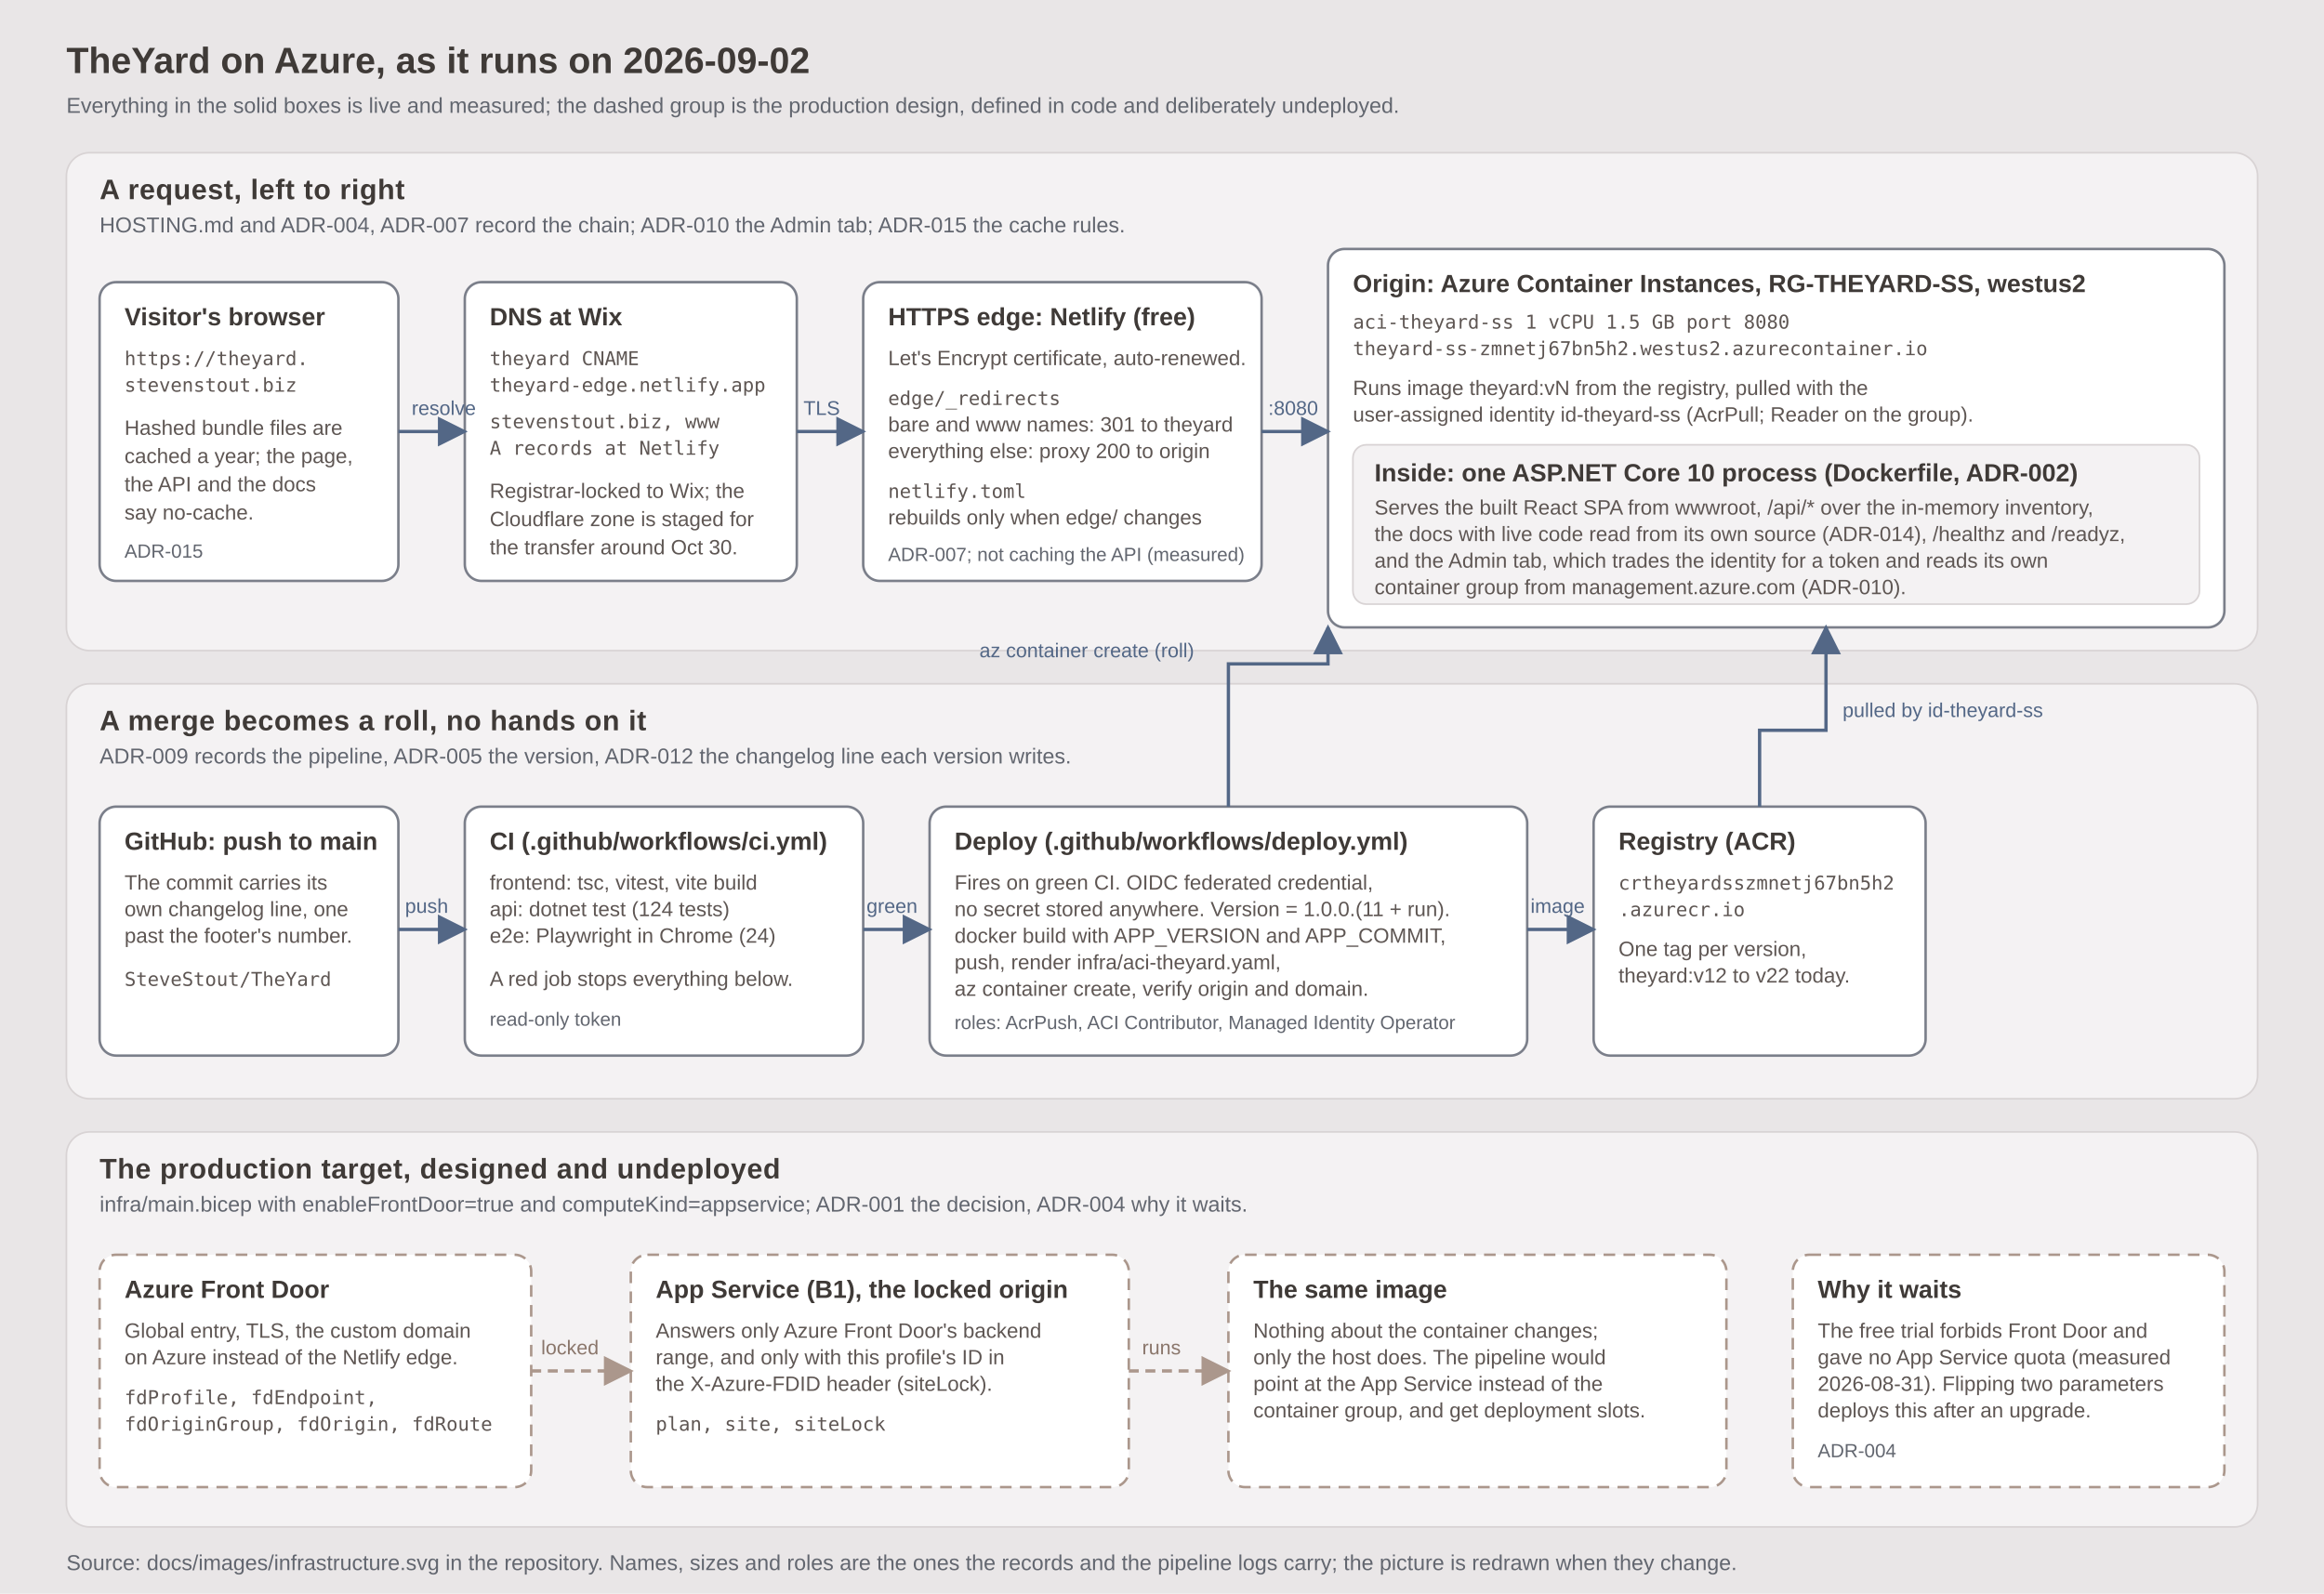
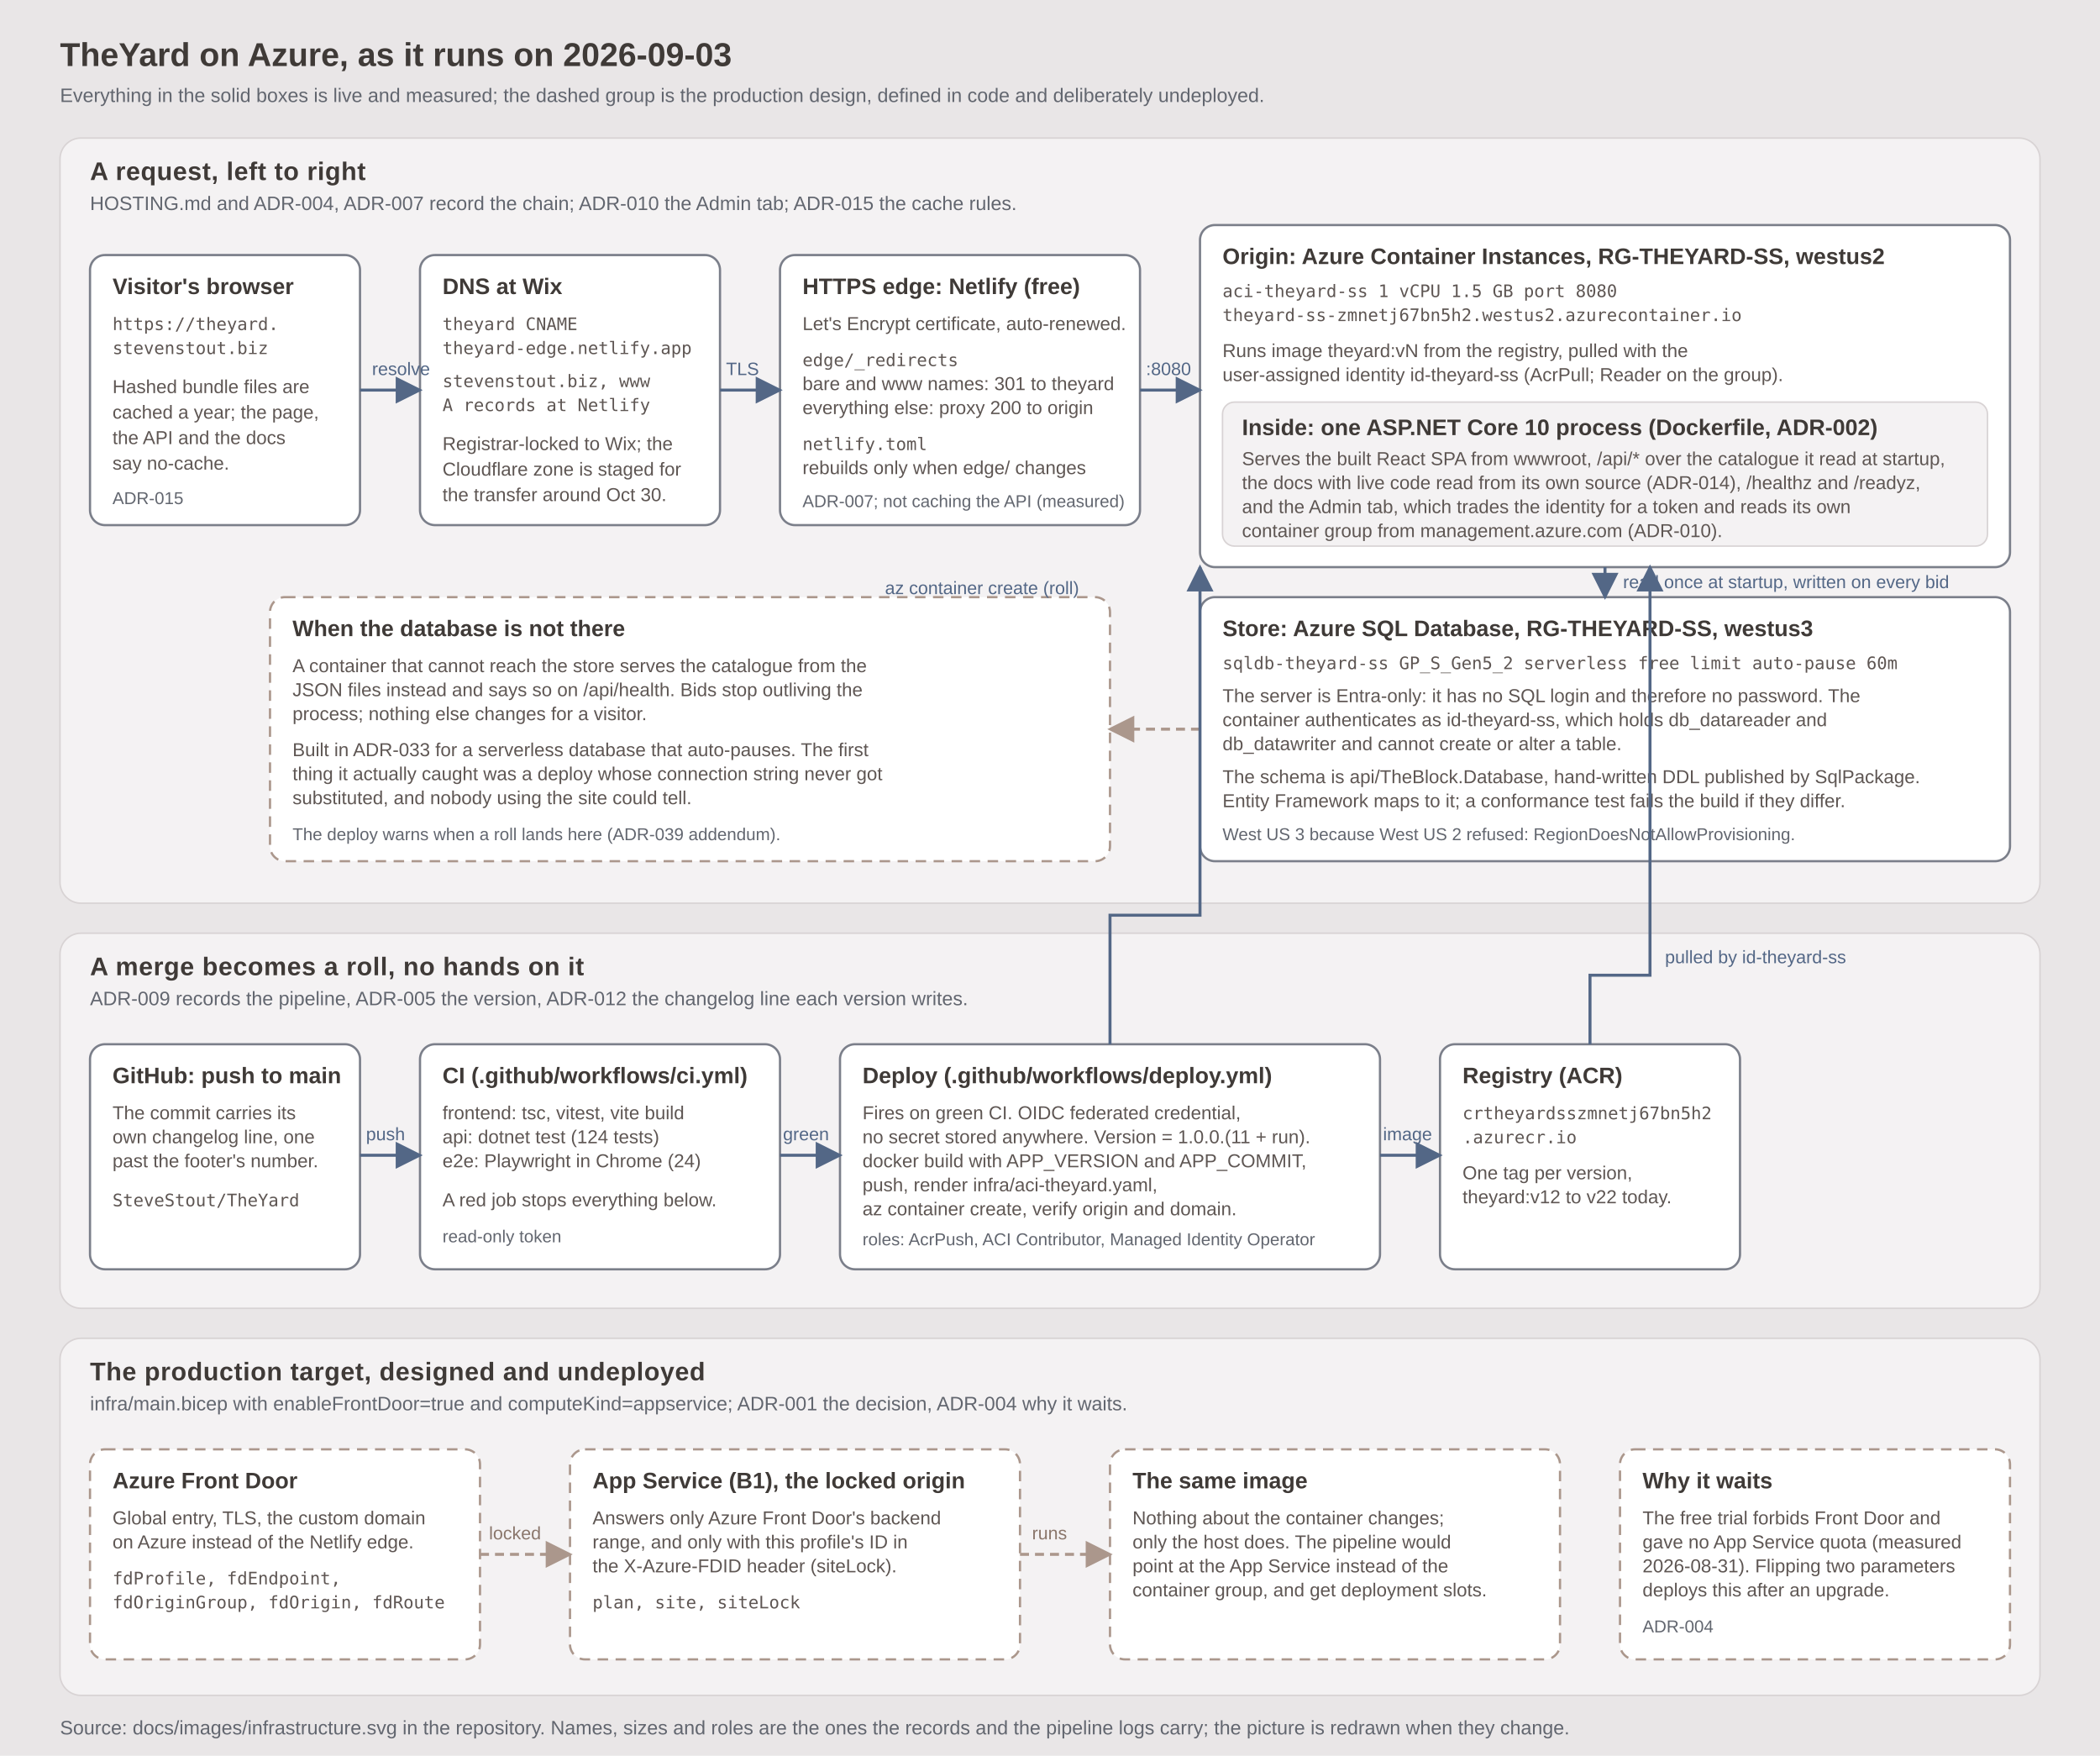
- <svg xmlns="http://www.w3.org/2000/svg" width="1400" height="960" viewBox="0 0 1400 960" font-family="Poppins, 'Segoe UI', system-ui, Arial, sans-serif" font-size="14">
+ <svg xmlns="http://www.w3.org/2000/svg" width="1400" height="1170" viewBox="0 0 1400 1170" font-family="Poppins, 'Segoe UI', system-ui, Arial, sans-serif" font-size="14">
  <defs>
    <marker id="arrow" viewBox="0 0 10 10" refX="9" refY="5" markerWidth="9" markerHeight="9" orient="auto-start-reverse">
      <path d="M0 0 L10 5 L0 10 z" fill="#536786" />
    </marker>
    <marker id="arrow-taupe" viewBox="0 0 10 10" refX="9" refY="5" markerWidth="9" markerHeight="9" orient="auto-start-reverse">
      <path d="M0 0 L10 5 L0 10 z" fill="#ab978c" />
    </marker>
    <style>
      .box { fill: #ffffff; stroke: #7b7f8a; stroke-width: 1.5; rx: 10; }
      .lane { fill: #f4f2f3; stroke: #d8d3d4; stroke-width: 1; rx: 14; }
      .target { fill: #ffffff; stroke: #ab978c; stroke-width: 1.5; stroke-dasharray: 7 5; rx: 10; }
      .title { fill: #3f3a37; font-size: 15px; font-weight: 600; }
      .lane-title { fill: #3f3a37; font-size: 17px; font-weight: 700; letter-spacing: 0.02em; }
      .lane-sub { fill: #62666f; font-size: 13px; }
      .body { fill: #5e5653; font-size: 12.5px; }
      .muted { fill: #62666f; font-size: 11.5px; }
      .mono { fill: #5e5653; font-family: ui-monospace, 'Cascadia Mono', Consolas, monospace; font-size: 11.5px; }
      .flow { stroke: #536786; stroke-width: 2; fill: none; marker-end: url(#arrow); }
      .flow-label { fill: #536786; font-size: 12px; font-weight: 500; }
      .target-flow { stroke: #ab978c; stroke-width: 2; fill: none; stroke-dasharray: 6 4; marker-end: url(#arrow-taupe); }
      .target-label { fill: #8a766b; font-size: 12px; font-weight: 500; }
      .heading { fill: #3f3a37; font-size: 22px; font-weight: 700; }
      .caption { fill: #62666f; font-size: 13px; }
    </style>
  </defs>
-   <rect width="1400" height="960" fill="#e9e6e7" />
-   <text x="40" y="44" class="heading">TheYard on Azure, as it runs on 2026-09-02</text>
+   <rect width="1400" height="1170" fill="#e9e6e7" />
+   <text x="40" y="44" class="heading">TheYard on Azure, as it runs on 2026-09-03</text>
  <text x="40" y="68" class="caption">Everything in the solid boxes is live and measured; the dashed group is the production design, defined in code and deliberately undeployed.</text>
-   <rect x="40" y="92" width="1320" height="300" class="lane" />
+   <rect x="40" y="92" width="1320" height="510" class="lane" />
  <text x="60" y="120" class="lane-title">A request, left to right</text>
  <text x="60" y="140" class="lane-sub">HOSTING.md and ADR-004, ADR-007 record the chain; ADR-010 the Admin tab; ADR-015 the cache rules.</text>
  <rect x="60" y="170" width="180" height="180" class="box" />
  <text x="75" y="196" class="title">Visitor's browser</text>
  <text x="75" y="220" class="mono">https://theyard.</text>
  <text x="75" y="236" class="mono">stevenstout.biz</text>
  <text x="75" y="262" class="body">Hashed bundle files are</text>
  <text x="75" y="279" class="body">cached a year; the page,</text>
  <text x="75" y="296" class="body">the API and the docs</text>
  <text x="75" y="313" class="body">say no-cache.</text>
  <text x="75" y="336" class="muted">ADR-015</text>
  <rect x="280" y="170" width="200" height="180" class="box" />
  <text x="295" y="196" class="title">DNS at Wix</text>
  <text x="295" y="220" class="mono">theyard  CNAME</text>
  <text x="295" y="236" class="mono">  theyard-edge.netlify.app</text>
  <text x="295" y="258" class="mono">stevenstout.biz, www</text>
  <text x="295" y="274" class="mono">  A records at Netlify</text>
  <text x="295" y="300" class="body">Registrar-locked to Wix; the</text>
  <text x="295" y="317" class="body">Cloudflare zone is staged for</text>
  <text x="295" y="334" class="body">the transfer around Oct 30.</text>
  <rect x="520" y="170" width="240" height="180" class="box" />
  <text x="535" y="196" class="title">HTTPS edge: Netlify (free)</text>
  <text x="535" y="220" class="body">Let's Encrypt certificate, auto-renewed.</text>
  <text x="535" y="244" class="mono">edge/_redirects</text>
  <text x="535" y="260" class="body">bare and www names: 301 to theyard</text>
  <text x="535" y="276" class="body">everything else: proxy 200 to origin</text>
  <text x="535" y="300" class="mono">netlify.toml</text>
  <text x="535" y="316" class="body">rebuilds only when edge/ changes</text>
  <text x="535" y="338" class="muted">ADR-007; not caching the API (measured)</text>
  <rect x="800" y="150" width="540" height="228" class="box" />
  <text x="815" y="176" class="title">Origin: Azure Container Instances, RG-THEYARD-SS, westus2</text>
  <text x="815" y="198" class="mono">aci-theyard-ss  1 vCPU  1.5 GB  port 8080</text>
  <text x="815" y="214" class="mono">theyard-ss-zmnetj67bn5h2.westus2.azurecontainer.io</text>
  <text x="815" y="238" class="body">Runs image theyard:vN from the registry, pulled with the</text>
  <text x="815" y="254" class="body">user-assigned identity id-theyard-ss (AcrPull; Reader on the group).</text>
  <rect x="815" y="268" width="510" height="96" fill="#f4f2f3" stroke="#d8d3d4" rx="8" />
  <text x="828" y="290" class="title">Inside: one ASP.NET Core 10 process (Dockerfile, ADR-002)</text>
-   <text x="828" y="310" class="body">Serves the built React SPA from wwwroot, /api/* over the in-memory inventory,</text>
+   <text x="828" y="310" class="body">Serves the built React SPA from wwwroot, /api/* over the catalogue it read at startup,</text>
  <text x="828" y="326" class="body">the docs with live code read from its own source (ADR-014), /healthz and /readyz,</text>
  <text x="828" y="342" class="body">and the Admin tab, which trades the identity for a token and reads its own</text>
  <text x="828" y="358" class="body">container group from management.azure.com (ADR-010).</text>
  <path d="M240 260 L280 260" class="flow" />
  <path d="M480 260 L520 260" class="flow" />
  <path d="M760 260 L800 260" class="flow" />
  <text x="248" y="250" class="flow-label">resolve</text>
  <text x="484" y="250" class="flow-label">TLS</text>
  <text x="764" y="250" class="flow-label">:8080</text>
-   <rect x="40" y="412" width="1320" height="250" class="lane" />
-   <text x="60" y="440" class="lane-title">A merge becomes a roll, no hands on it</text>
-   <text x="60" y="460" class="lane-sub">ADR-009 records the pipeline, ADR-005 the version, ADR-012 the changelog line each version writes.</text>
-   <rect x="60" y="486" width="180" height="150" class="box" />
-   <text x="75" y="512" class="title">GitHub: push to main</text>
-   <text x="75" y="536" class="body">The commit carries its</text>
-   <text x="75" y="552" class="body">own changelog line, one</text>
-   <text x="75" y="568" class="body">past the footer's number.</text>
-   <text x="75" y="594" class="mono">SteveStout/TheYard</text>
-   <rect x="280" y="486" width="240" height="150" class="box" />
-   <text x="295" y="512" class="title">CI (.github/workflows/ci.yml)</text>
-   <text x="295" y="536" class="body">frontend: tsc, vitest, vite build</text>
-   <text x="295" y="552" class="body">api: dotnet test (124 tests)</text>
-   <text x="295" y="568" class="body">e2e: Playwright in Chrome (24)</text>
-   <text x="295" y="594" class="body">A red job stops everything below.</text>
-   <text x="295" y="618" class="muted">read-only token</text>
-   <rect x="560" y="486" width="360" height="150" class="box" />
-   <text x="575" y="512" class="title">Deploy (.github/workflows/deploy.yml)</text>
-   <text x="575" y="536" class="body">Fires on green CI. OIDC federated credential,</text>
-   <text x="575" y="552" class="body">no secret stored anywhere. Version = 1.0.0.(11 + run).</text>
-   <text x="575" y="568" class="body">docker build with APP_VERSION and APP_COMMIT,</text>
-   <text x="575" y="584" class="body">push, render infra/aci-theyard.yaml,</text>
-   <text x="575" y="600" class="body">az container create, verify origin and domain.</text>
-   <text x="575" y="620" class="muted">roles: AcrPush, ACI Contributor, Managed Identity Operator</text>
-   <rect x="960" y="486" width="200" height="150" class="box" />
-   <text x="975" y="512" class="title">Registry (ACR)</text>
-   <text x="975" y="536" class="mono">crtheyardsszmnetj67bn5h2</text>
-   <text x="975" y="552" class="mono">  .azurecr.io</text>
-   <text x="975" y="576" class="body">One tag per version,</text>
-   <text x="975" y="592" class="body">theyard:v12 to v22 today.</text>
-   <path d="M240 560 L280 560" class="flow" />
-   <path d="M520 560 L560 560" class="flow" />
-   <path d="M920 560 L960 560" class="flow" />
-   <text x="244" y="550" class="flow-label">push</text>
-   <text x="522" y="550" class="flow-label">green</text>
-   <text x="922" y="550" class="flow-label">image</text>
-   <path d="M1060 486 L1060 440 L1100 440 L1100 378" class="flow" />
-   <text x="1110" y="432" class="flow-label">pulled by id-theyard-ss</text>
-   <path d="M740 486 L740 400 L800 400 L800 378" class="flow" />
+   <rect x="800" y="398" width="540" height="176" class="box" />
+   <text x="815" y="424" class="title">Store: Azure SQL Database, RG-THEYARD-SS, westus3</text>
+   <text x="815" y="446" class="mono">sqldb-theyard-ss  GP_S_Gen5_2 serverless  free limit  auto-pause 60m</text>
+   <text x="815" y="468" class="body">The server is Entra-only: it has no SQL login and therefore no password. The</text>
+   <text x="815" y="484" class="body">container authenticates as id-theyard-ss, which holds db_datareader and</text>
+   <text x="815" y="500" class="body">db_datawriter and cannot create or alter a table.</text>
+   <text x="815" y="522" class="body">The schema is api/TheBlock.Database, hand-written DDL published by SqlPackage.</text>
+   <text x="815" y="538" class="body">Entity Framework maps to it; a conformance test fails the build if they differ.</text>
+   <text x="815" y="560" class="muted">West US 3 because West US 2 refused: RegionDoesNotAllowProvisioning.</text>
+   <rect x="180" y="398" width="560" height="176" class="target" />
+   <text x="195" y="424" class="title">When the database is not there</text>
+   <text x="195" y="448" class="body">A container that cannot reach the store serves the catalogue from the</text>
+   <text x="195" y="464" class="body">JSON files instead and says so on /api/health. Bids stop outliving the</text>
+   <text x="195" y="480" class="body">process; nothing else changes for a visitor.</text>
+   <text x="195" y="504" class="body">Built in ADR-033 for a serverless database that auto-pauses. The first</text>
+   <text x="195" y="520" class="body">thing it actually caught was a deploy whose connection string never got</text>
+   <text x="195" y="536" class="body">substituted, and nobody using the site could tell.</text>
+   <text x="195" y="560" class="muted">The deploy warns when a roll lands here (ADR-039 addendum).</text>
+   <path d="M1070 378 L1070 398" class="flow" />
+   <text x="1082" y="392" class="flow-label">read once at startup, written on every bid</text>
+   <path d="M800 486 L740 486" class="target-flow" />
+   <rect x="40" y="622" width="1320" height="250" class="lane" />
+   <text x="60" y="650" class="lane-title">A merge becomes a roll, no hands on it</text>
+   <text x="60" y="670" class="lane-sub">ADR-009 records the pipeline, ADR-005 the version, ADR-012 the changelog line each version writes.</text>
+   <rect x="60" y="696" width="180" height="150" class="box" />
+   <text x="75" y="722" class="title">GitHub: push to main</text>
+   <text x="75" y="746" class="body">The commit carries its</text>
+   <text x="75" y="762" class="body">own changelog line, one</text>
+   <text x="75" y="778" class="body">past the footer's number.</text>
+   <text x="75" y="804" class="mono">SteveStout/TheYard</text>
+   <rect x="280" y="696" width="240" height="150" class="box" />
+   <text x="295" y="722" class="title">CI (.github/workflows/ci.yml)</text>
+   <text x="295" y="746" class="body">frontend: tsc, vitest, vite build</text>
+   <text x="295" y="762" class="body">api: dotnet test (124 tests)</text>
+   <text x="295" y="778" class="body">e2e: Playwright in Chrome (24)</text>
+   <text x="295" y="804" class="body">A red job stops everything below.</text>
+   <text x="295" y="828" class="muted">read-only token</text>
+   <rect x="560" y="696" width="360" height="150" class="box" />
+   <text x="575" y="722" class="title">Deploy (.github/workflows/deploy.yml)</text>
+   <text x="575" y="746" class="body">Fires on green CI. OIDC federated credential,</text>
+   <text x="575" y="762" class="body">no secret stored anywhere. Version = 1.0.0.(11 + run).</text>
+   <text x="575" y="778" class="body">docker build with APP_VERSION and APP_COMMIT,</text>
+   <text x="575" y="794" class="body">push, render infra/aci-theyard.yaml,</text>
+   <text x="575" y="810" class="body">az container create, verify origin and domain.</text>
+   <text x="575" y="830" class="muted">roles: AcrPush, ACI Contributor, Managed Identity Operator</text>
+   <rect x="960" y="696" width="200" height="150" class="box" />
+   <text x="975" y="722" class="title">Registry (ACR)</text>
+   <text x="975" y="746" class="mono">crtheyardsszmnetj67bn5h2</text>
+   <text x="975" y="762" class="mono">  .azurecr.io</text>
+   <text x="975" y="786" class="body">One tag per version,</text>
+   <text x="975" y="802" class="body">theyard:v12 to v22 today.</text>
+   <path d="M240 770 L280 770" class="flow" />
+   <path d="M520 770 L560 770" class="flow" />
+   <path d="M920 770 L960 770" class="flow" />
+   <text x="244" y="760" class="flow-label">push</text>
+   <text x="522" y="760" class="flow-label">green</text>
+   <text x="922" y="760" class="flow-label">image</text>
+   <path d="M1060 696 L1060 650 L1100 650 L1100 378" class="flow" />
+   <text x="1110" y="642" class="flow-label">pulled by id-theyard-ss</text>
+   <path d="M740 696 L740 610 L800 610 L800 378" class="flow" />
  <text x="590" y="396" class="flow-label">az container create (roll)</text>
-   <rect x="40" y="682" width="1320" height="238" class="lane" />
-   <text x="60" y="710" class="lane-title">The production target, designed and undeployed</text>
-   <text x="60" y="730" class="lane-sub">infra/main.bicep with enableFrontDoor=true and computeKind=appservice; ADR-001 the decision, ADR-004 why it waits.</text>
-   <rect x="60" y="756" width="260" height="140" class="target" />
-   <text x="75" y="782" class="title">Azure Front Door</text>
-   <text x="75" y="806" class="body">Global entry, TLS, the custom domain</text>
-   <text x="75" y="822" class="body">on Azure instead of the Netlify edge.</text>
-   <text x="75" y="846" class="mono">fdProfile, fdEndpoint,</text>
-   <text x="75" y="862" class="mono">fdOriginGroup, fdOrigin, fdRoute</text>
-   <rect x="380" y="756" width="300" height="140" class="target" />
-   <text x="395" y="782" class="title">App Service (B1), the locked origin</text>
-   <text x="395" y="806" class="body">Answers only Azure Front Door's backend</text>
-   <text x="395" y="822" class="body">range, and only with this profile's ID in</text>
-   <text x="395" y="838" class="body">the X-Azure-FDID header (siteLock).</text>
-   <text x="395" y="862" class="mono">plan, site, siteLock</text>
-   <rect x="740" y="756" width="300" height="140" class="target" />
-   <text x="755" y="782" class="title">The same image</text>
-   <text x="755" y="806" class="body">Nothing about the container changes;</text>
-   <text x="755" y="822" class="body">only the host does. The pipeline would</text>
-   <text x="755" y="838" class="body">point at the App Service instead of the</text>
-   <text x="755" y="854" class="body">container group, and get deployment slots.</text>
-   <rect x="1080" y="756" width="260" height="140" class="target" />
-   <text x="1095" y="782" class="title">Why it waits</text>
-   <text x="1095" y="806" class="body">The free trial forbids Front Door and</text>
-   <text x="1095" y="822" class="body">gave no App Service quota (measured</text>
-   <text x="1095" y="838" class="body">2026-08-31). Flipping two parameters</text>
-   <text x="1095" y="854" class="body">deploys this after an upgrade.</text>
-   <text x="1095" y="878" class="muted">ADR-004</text>
-   <path d="M320 826 L380 826" class="target-flow" />
-   <path d="M680 826 L740 826" class="target-flow" />
-   <text x="326" y="816" class="target-label">locked</text>
-   <text x="688" y="816" class="target-label">runs</text>
-   <text x="40" y="946" class="caption">Source: docs/images/infrastructure.svg in the repository. Names, sizes and roles are the ones the records and the pipeline logs carry; the picture is redrawn when they change.</text>
+   <rect x="40" y="892" width="1320" height="238" class="lane" />
+   <text x="60" y="920" class="lane-title">The production target, designed and undeployed</text>
+   <text x="60" y="940" class="lane-sub">infra/main.bicep with enableFrontDoor=true and computeKind=appservice; ADR-001 the decision, ADR-004 why it waits.</text>
+   <rect x="60" y="966" width="260" height="140" class="target" />
+   <text x="75" y="992" class="title">Azure Front Door</text>
+   <text x="75" y="1016" class="body">Global entry, TLS, the custom domain</text>
+   <text x="75" y="1032" class="body">on Azure instead of the Netlify edge.</text>
+   <text x="75" y="1056" class="mono">fdProfile, fdEndpoint,</text>
+   <text x="75" y="1072" class="mono">fdOriginGroup, fdOrigin, fdRoute</text>
+   <rect x="380" y="966" width="300" height="140" class="target" />
+   <text x="395" y="992" class="title">App Service (B1), the locked origin</text>
+   <text x="395" y="1016" class="body">Answers only Azure Front Door's backend</text>
+   <text x="395" y="1032" class="body">range, and only with this profile's ID in</text>
+   <text x="395" y="1048" class="body">the X-Azure-FDID header (siteLock).</text>
+   <text x="395" y="1072" class="mono">plan, site, siteLock</text>
+   <rect x="740" y="966" width="300" height="140" class="target" />
+   <text x="755" y="992" class="title">The same image</text>
+   <text x="755" y="1016" class="body">Nothing about the container changes;</text>
+   <text x="755" y="1032" class="body">only the host does. The pipeline would</text>
+   <text x="755" y="1048" class="body">point at the App Service instead of the</text>
+   <text x="755" y="1064" class="body">container group, and get deployment slots.</text>
+   <rect x="1080" y="966" width="260" height="140" class="target" />
+   <text x="1095" y="992" class="title">Why it waits</text>
+   <text x="1095" y="1016" class="body">The free trial forbids Front Door and</text>
+   <text x="1095" y="1032" class="body">gave no App Service quota (measured</text>
+   <text x="1095" y="1048" class="body">2026-08-31). Flipping two parameters</text>
+   <text x="1095" y="1064" class="body">deploys this after an upgrade.</text>
+   <text x="1095" y="1088" class="muted">ADR-004</text>
+   <path d="M320 1036 L380 1036" class="target-flow" />
+   <path d="M680 1036 L740 1036" class="target-flow" />
+   <text x="326" y="1026" class="target-label">locked</text>
+   <text x="688" y="1026" class="target-label">runs</text>
+   <text x="40" y="1156" class="caption">Source: docs/images/infrastructure.svg in the repository. Names, sizes and roles are the ones the records and the pipeline logs carry; the picture is redrawn when they change.</text>
</svg>
